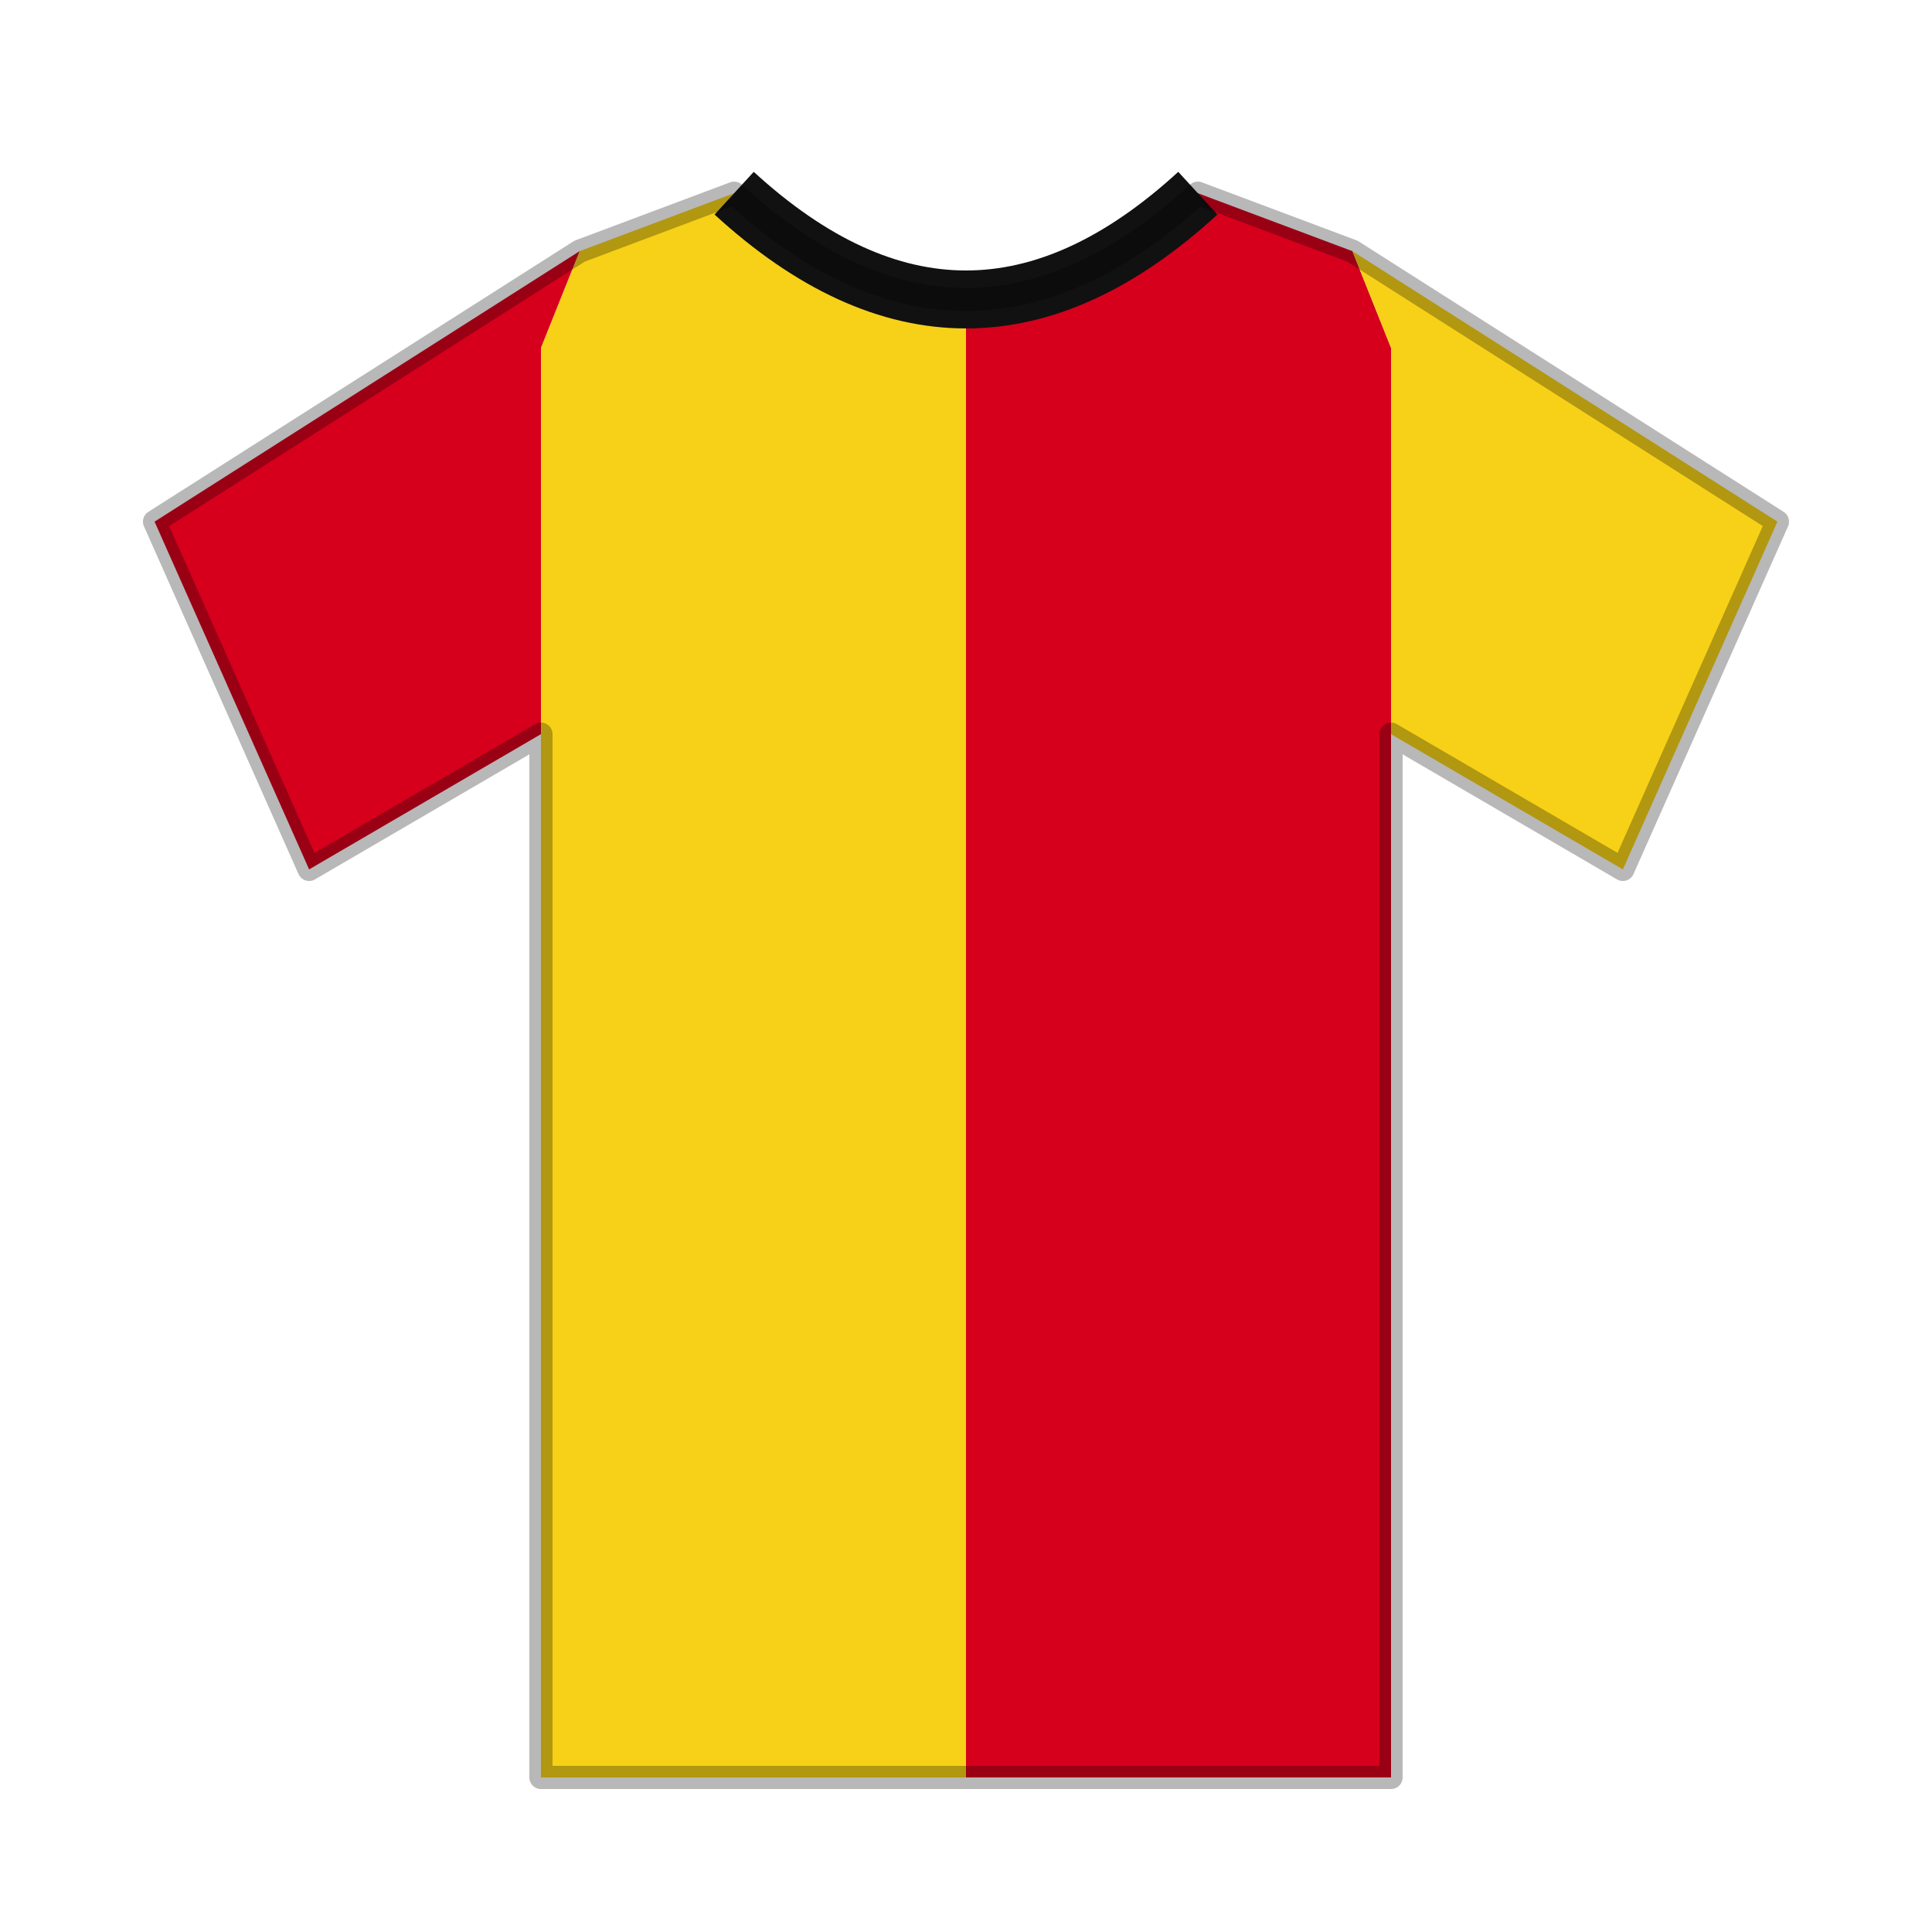
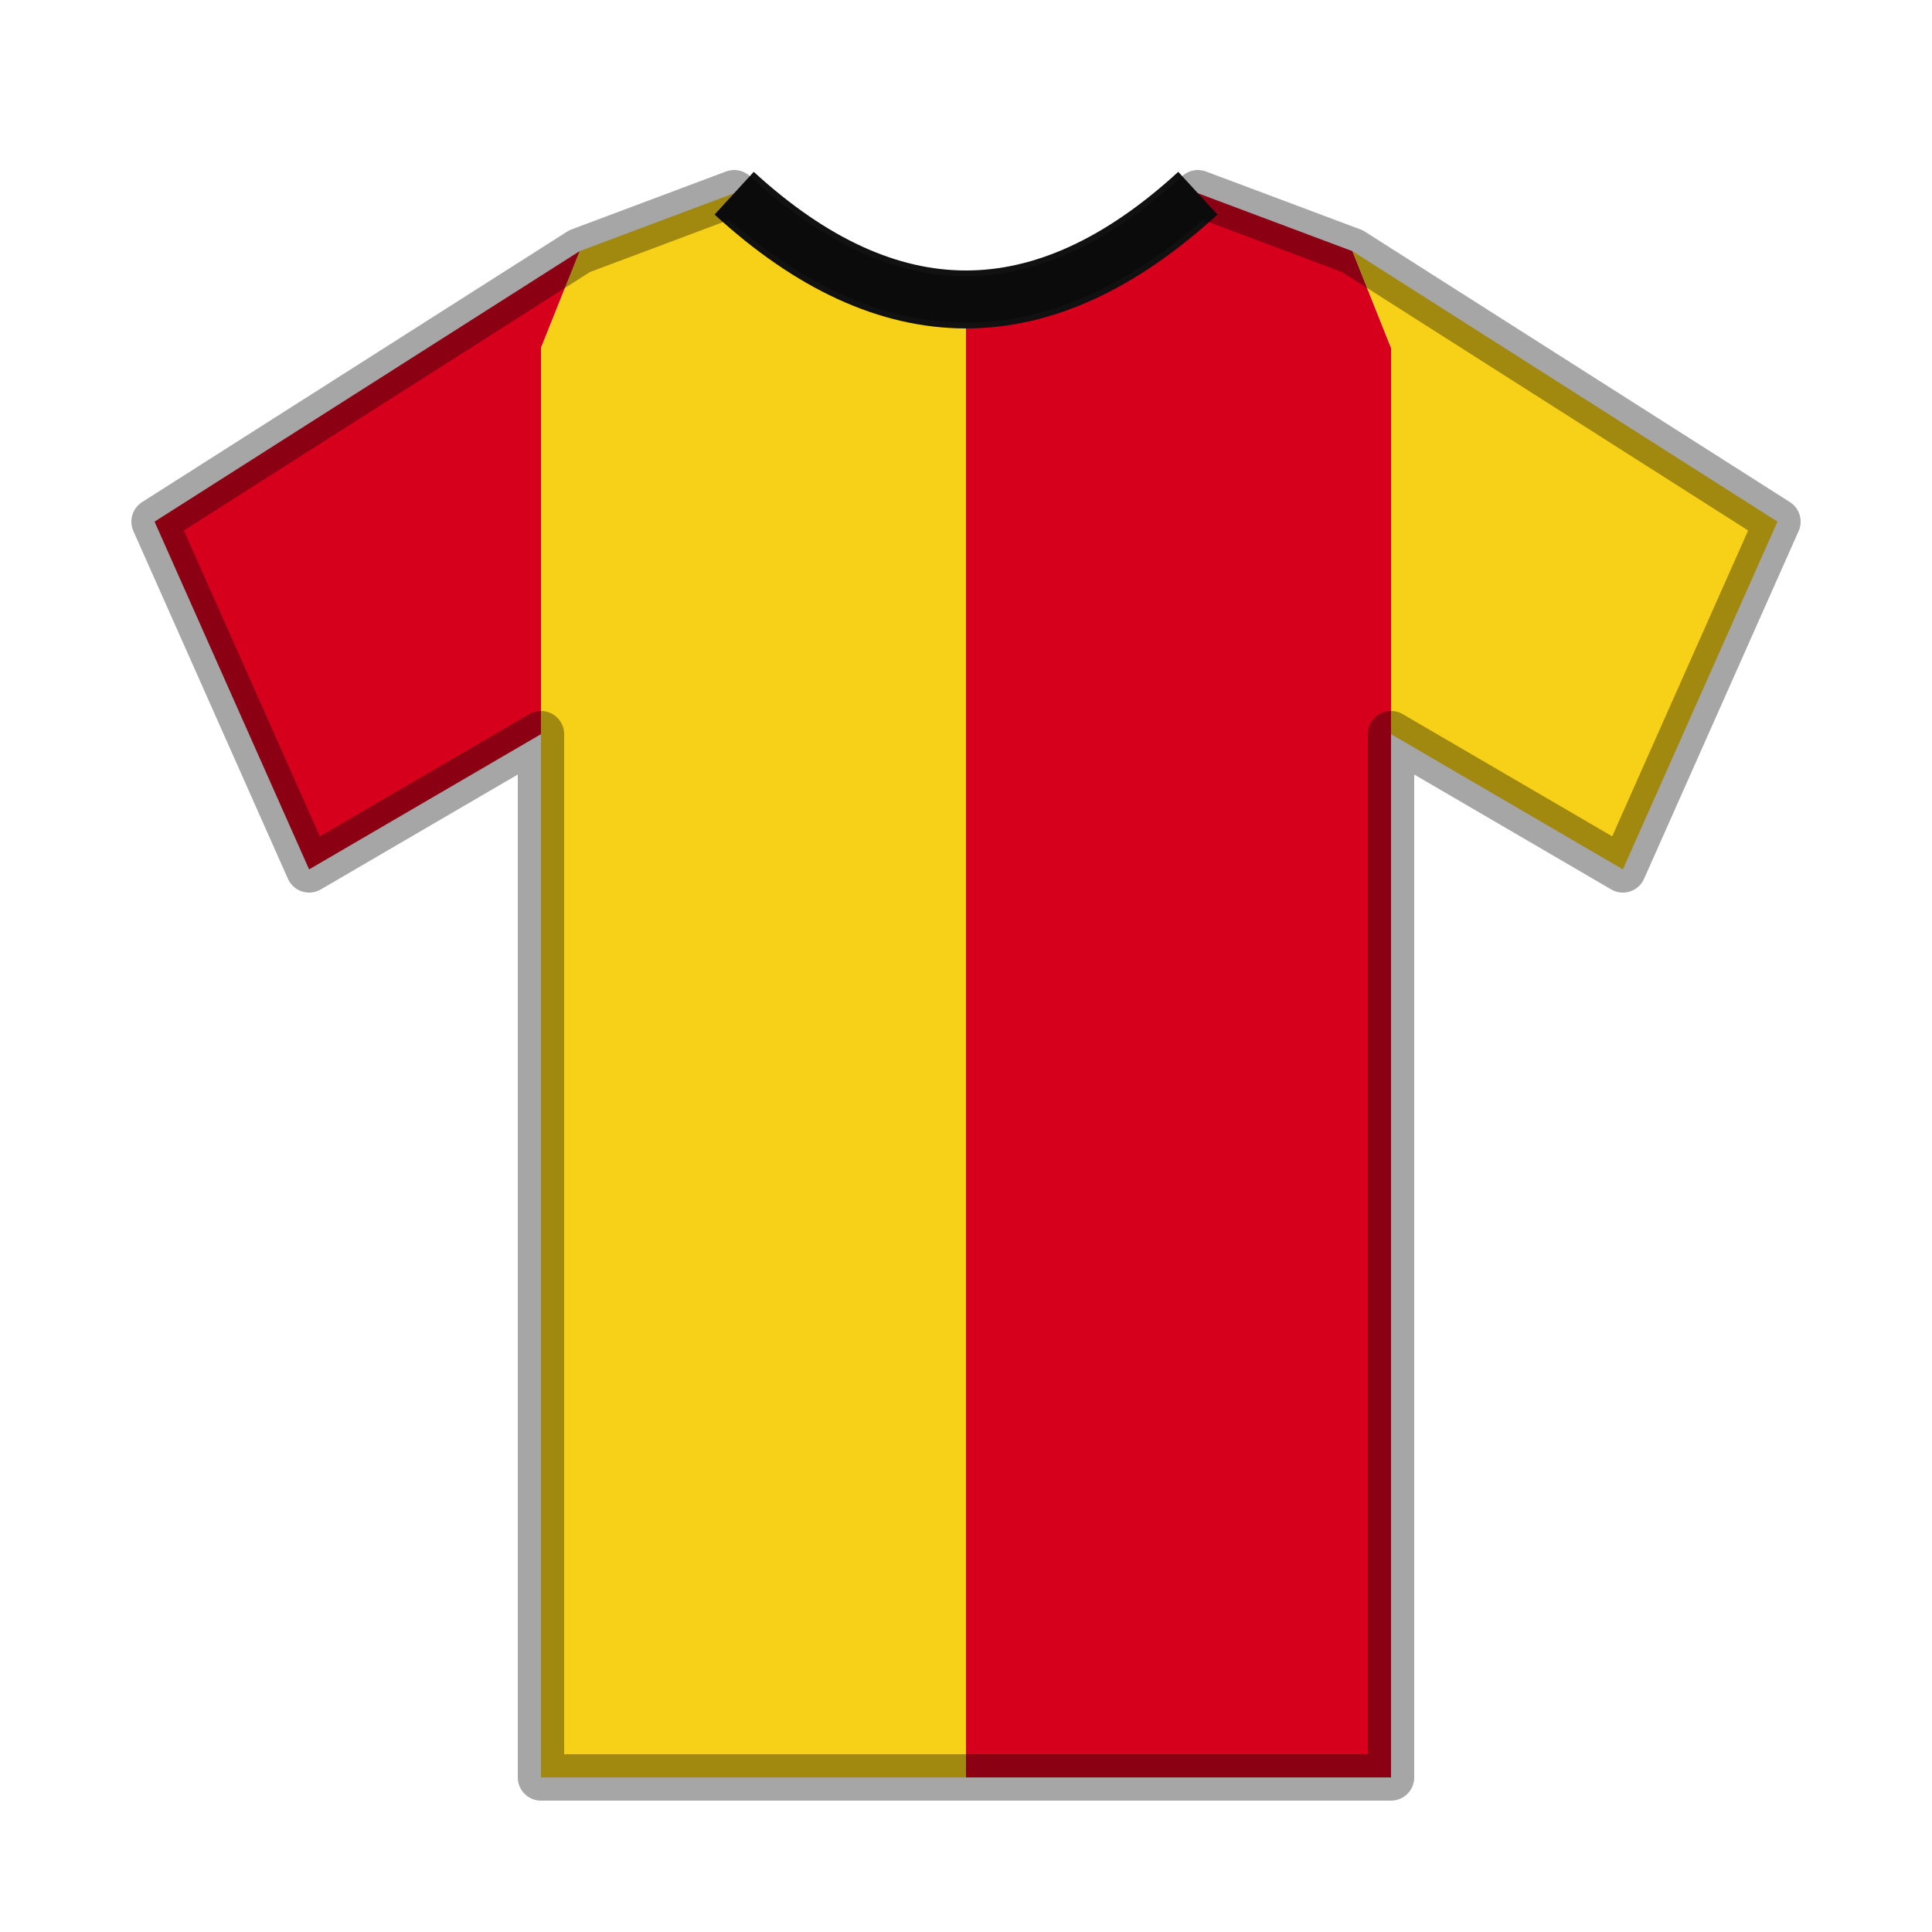
<svg xmlns="http://www.w3.org/2000/svg" viewBox="0 0 100 100" role="img" aria-hidden="true">
  <defs>
    <clipPath id="c">
      <path d="M38 10 L30 13 L28 18 L28 92 L72 92 L72 18 L70 13 L62 10 Q50 21 38 10 Z" />
    </clipPath>
  </defs>
  <g clip-path="url(#c)">
    <rect x="0" y="0" width="50" height="100" fill="#f7d117" />
    <rect x="50" y="0" width="50" height="100" fill="#d6001c" />
  </g>
  <path d="M30 13 L8 27 L16 45 L28 38 L28 18 Z" fill="#d6001c" />
  <path d="M70 13 L92 27 L84 45 L72 38 L72 18 Z" fill="#f7d117" />
  <path d="M38 10 Q50 21 62 10" fill="none" stroke="#111111" stroke-width="3" />
-   <path d="M38 10 L30 13 L8 27 L16 45 L28 38 L28 92 L72 92 L72 38 L84 45 L92 27 L70 13 L62 10 Q50 21 38 10 Z" fill="none" stroke="rgba(0,0,0,.28)" stroke-width="1.2" stroke-linejoin="round" />
+   <path d="M38 10 L30 13 L8 27 L16 45 L28 38 L28 92 L72 92 L72 38 L84 45 L92 27 L70 13 L62 10 Q50 21 38 10 Z" fill="none" stroke="rgba(0,0,0,.35)" stroke-width="2.4" stroke-linejoin="round" />
</svg>
